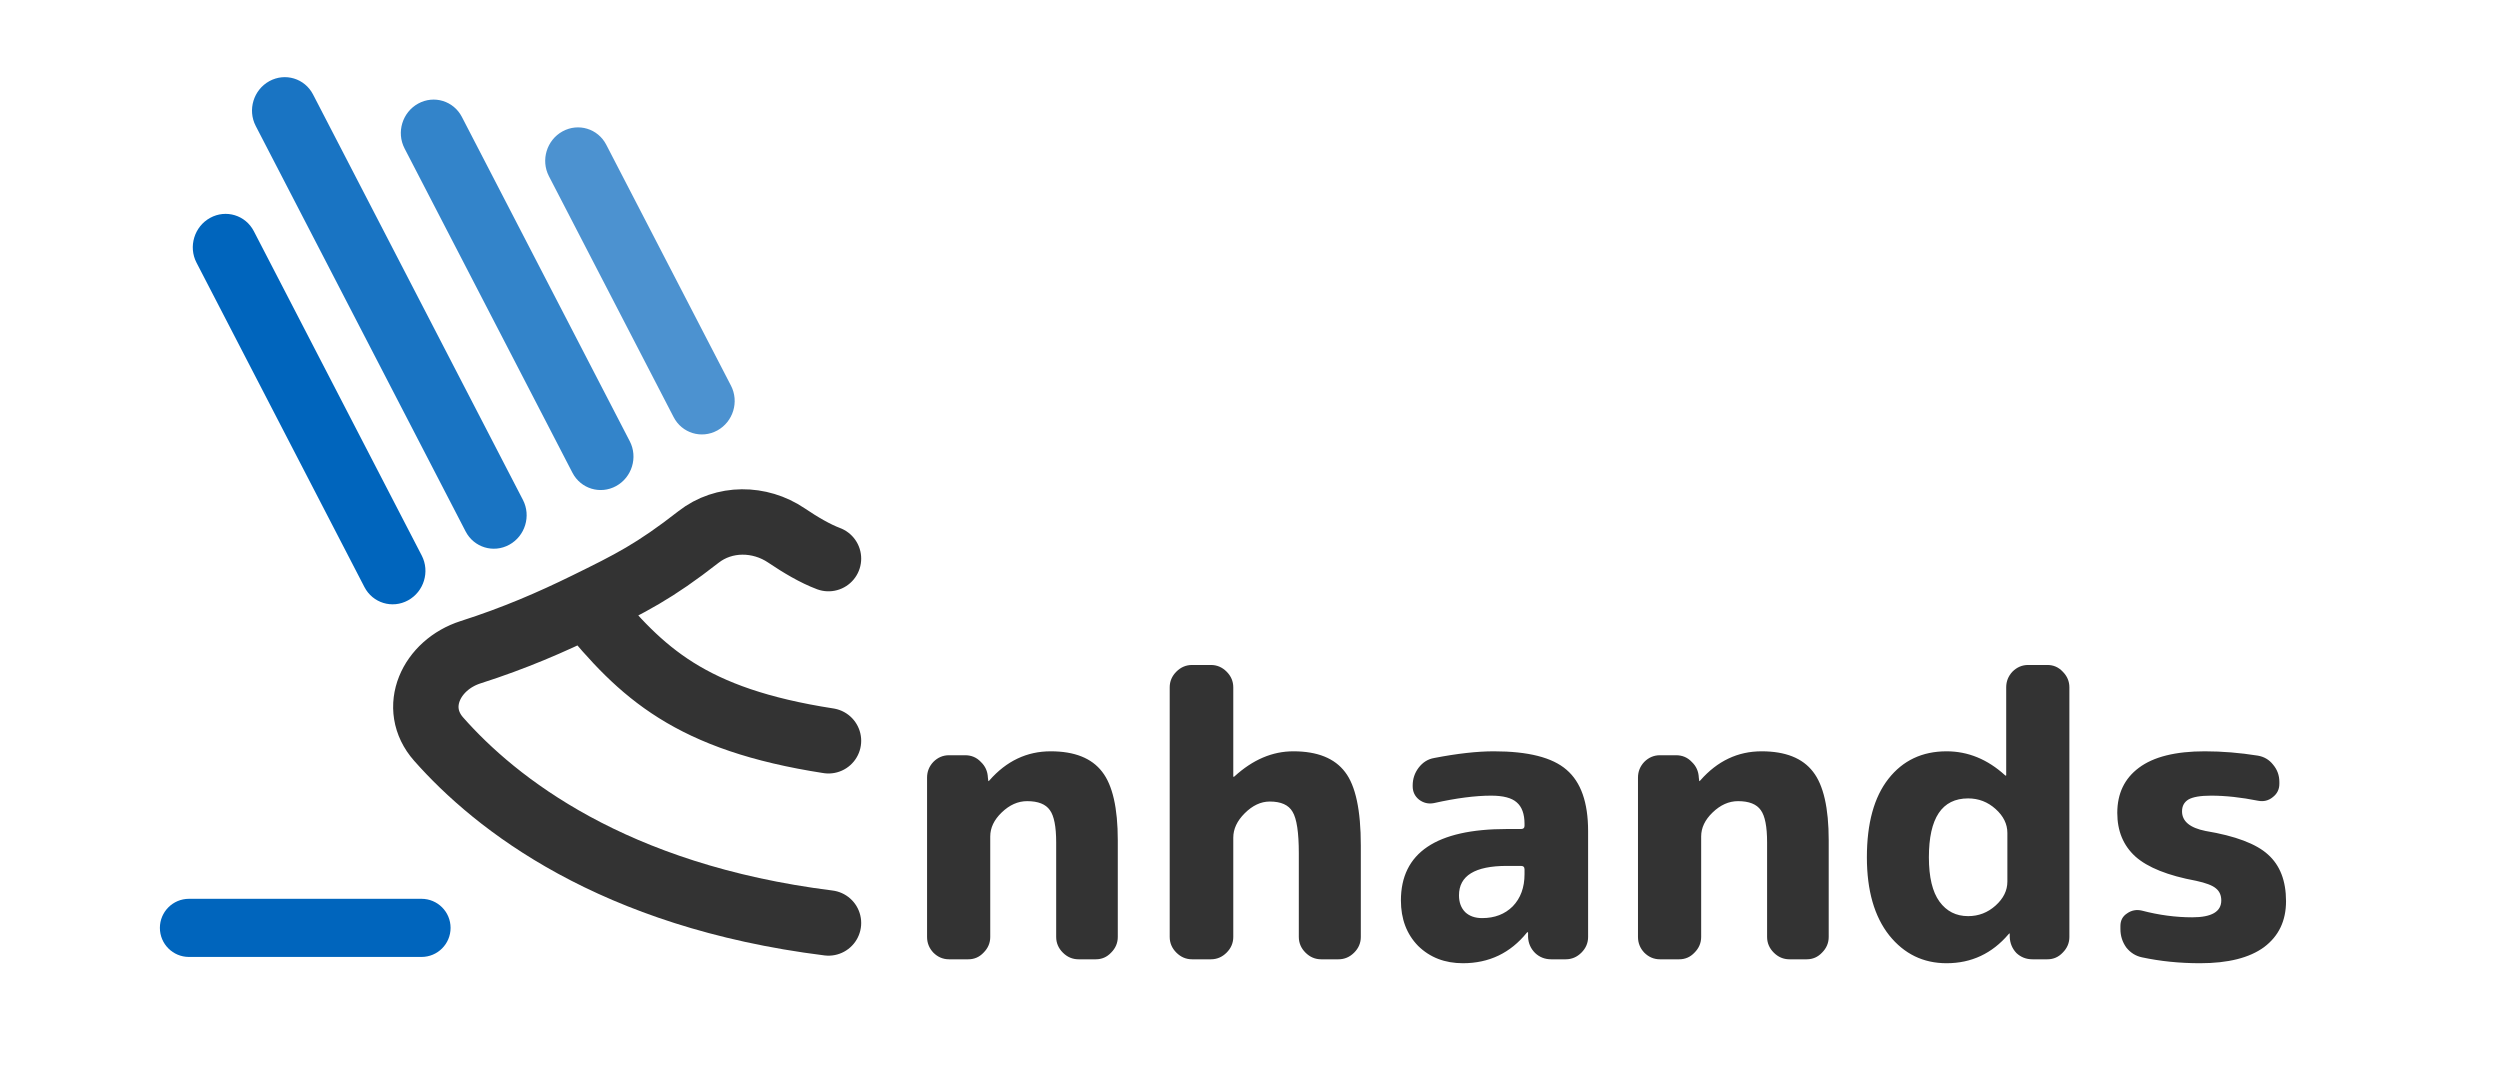
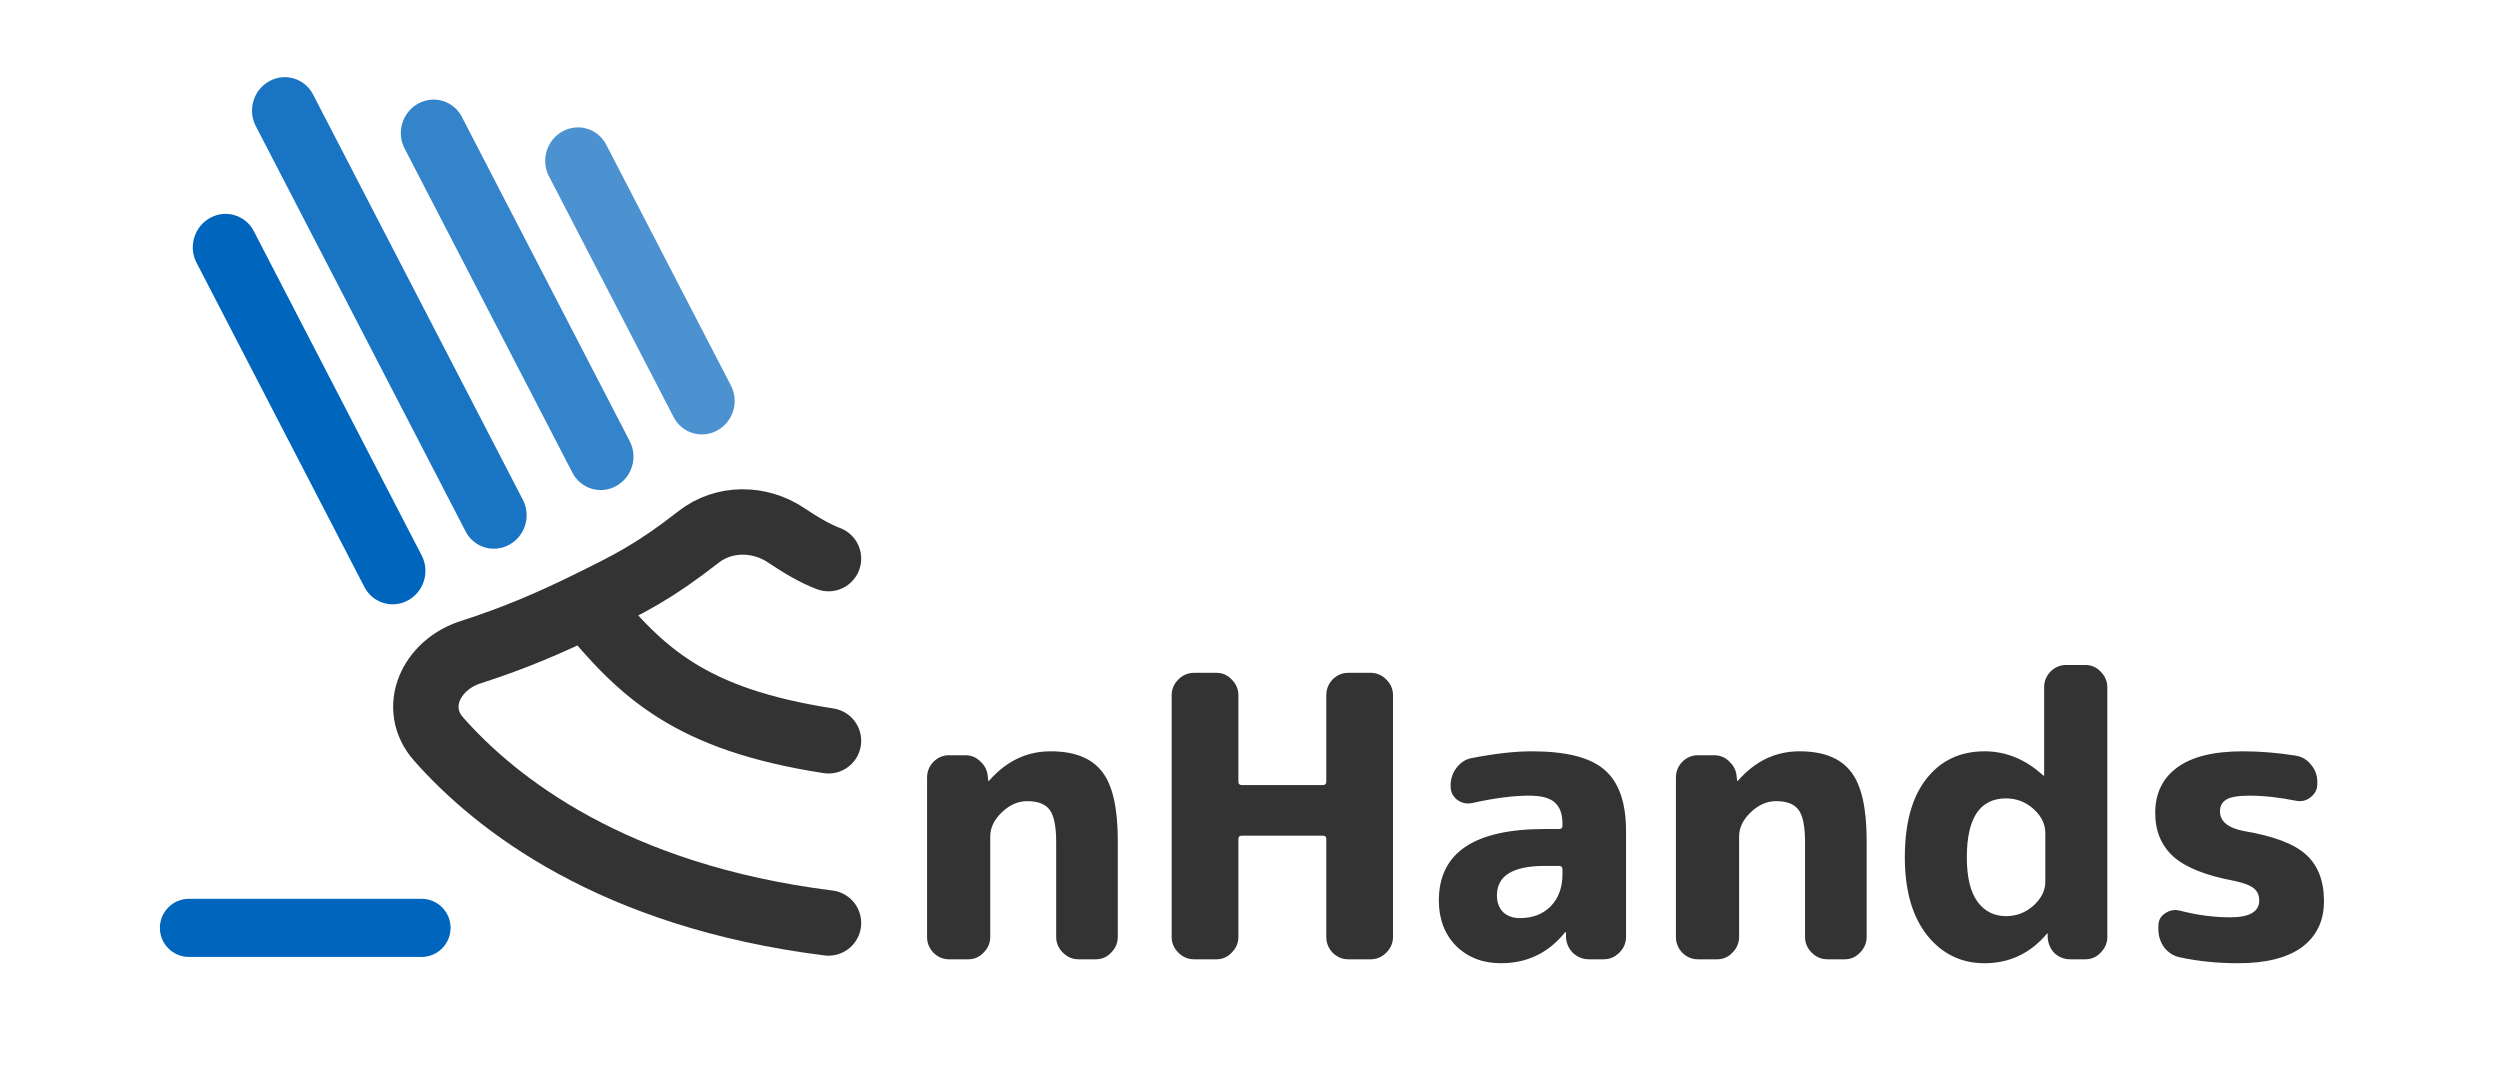
- <svg xmlns="http://www.w3.org/2000/svg" width="344" height="148" viewBox="0 0 344 148" fill="none">
-   <rect x="22" y="123.676" width="40" height="8" rx="4" fill="#0065BD" />
-   <rect width="9" height="59.258" rx="4.5" transform="matrix(0.876464 -0.481467 0.459712 0.888068 24.9698 32.146)" fill="#0065BD" />
-   <rect width="9" height="71.827" rx="4.5" transform="matrix(0.876464 -0.481467 0.459712 0.888068 33.1174 13.3332)" fill="#0065BD" fill-opacity="0.9" />
-   <rect width="9" height="59.258" rx="4.5" transform="matrix(0.876464 -0.481467 0.459712 0.888068 53.5955 16.4211)" fill="#0065BD" fill-opacity="0.8" />
-   <rect width="9" height="46.338" rx="4.5" transform="matrix(0.876464 -0.481467 0.459712 0.888068 73.4607 20.2446)" fill="#0065BD" fill-opacity="0.7" />
-   <path d="M114 76.864C112.183 76.187 110.114 74.963 108.217 73.68C104.542 71.194 99.624 71.15 96.126 73.88C90.026 78.641 86.792 80.248 80.667 83.254M80.667 83.254C75.875 85.606 70.773 87.823 64.767 89.74C59.306 91.484 56.56 97.4 60.353 101.698C68.191 110.581 84.284 123.282 114 127M80.667 83.254C88.286 92.593 94.952 98.983 114 101.932" stroke="black" stroke-opacity="0.8" stroke-width="9" stroke-linecap="round" />
-   <path d="M130.588 132C129.76 132 129.04 131.694 128.428 131.082C127.852 130.47 127.564 129.75 127.564 128.922V106.998C127.564 106.17 127.852 105.45 128.428 104.838C129.04 104.226 129.76 103.92 130.588 103.92H132.802C133.666 103.92 134.386 104.226 134.962 104.838C135.574 105.414 135.898 106.134 135.934 106.998L135.988 107.43C135.988 107.466 136.006 107.484 136.042 107.484L136.15 107.376C138.49 104.712 141.298 103.38 144.574 103.38C147.85 103.38 150.208 104.316 151.648 106.188C153.088 108.024 153.808 111.174 153.808 115.638V128.922C153.808 129.75 153.502 130.47 152.89 131.082C152.314 131.694 151.612 132 150.784 132H148.408C147.58 132 146.86 131.694 146.248 131.082C145.636 130.47 145.33 129.75 145.33 128.922V115.908C145.33 113.748 145.042 112.272 144.466 111.48C143.89 110.652 142.846 110.238 141.334 110.238C140.074 110.238 138.904 110.76 137.824 111.804C136.78 112.812 136.258 113.91 136.258 115.098V128.922C136.258 129.75 135.952 130.47 135.34 131.082C134.764 131.694 134.062 132 133.234 132H130.588ZM164.029 132C163.201 132 162.481 131.694 161.869 131.082C161.257 130.47 160.951 129.75 160.951 128.922V94.578C160.951 93.75 161.257 93.03 161.869 92.418C162.481 91.806 163.201 91.5 164.029 91.5H166.621C167.449 91.5 168.169 91.806 168.781 92.418C169.393 93.03 169.699 93.75 169.699 94.578V106.836C169.699 106.872 169.717 106.89 169.753 106.89C169.789 106.89 169.825 106.872 169.861 106.836C172.381 104.532 175.081 103.38 177.961 103.38C181.273 103.38 183.649 104.334 185.089 106.242C186.529 108.114 187.249 111.48 187.249 116.34V128.922C187.249 129.75 186.943 130.47 186.331 131.082C185.719 131.694 184.999 132 184.171 132H181.795C180.967 132 180.247 131.694 179.635 131.082C179.023 130.47 178.717 129.75 178.717 128.922V117.42C178.717 114.54 178.429 112.632 177.853 111.696C177.313 110.76 176.269 110.292 174.721 110.292C173.497 110.292 172.345 110.832 171.265 111.912C170.221 112.956 169.699 114.072 169.699 115.26V128.922C169.699 129.75 169.393 130.47 168.781 131.082C168.169 131.694 167.449 132 166.621 132H164.029ZM207.345 119.148C202.953 119.148 200.757 120.498 200.757 123.198C200.757 124.17 201.045 124.944 201.621 125.52C202.197 126.06 202.971 126.33 203.943 126.33C205.671 126.33 207.075 125.79 208.155 124.71C209.235 123.594 209.775 122.118 209.775 120.282V119.634C209.775 119.31 209.613 119.148 209.289 119.148H207.345ZM201.297 132.54C198.813 132.54 196.761 131.748 195.141 130.164C193.557 128.544 192.765 126.456 192.765 123.9C192.765 117.348 197.625 114.072 207.345 114.072H209.289C209.613 114.072 209.775 113.928 209.775 113.64V113.37C209.775 112.002 209.415 111.012 208.695 110.4C208.011 109.788 206.841 109.482 205.185 109.482C202.989 109.482 200.361 109.824 197.301 110.508C196.545 110.652 195.861 110.49 195.249 110.022C194.673 109.554 194.385 108.942 194.385 108.186V108.078C194.385 107.178 194.655 106.368 195.195 105.648C195.771 104.892 196.491 104.442 197.355 104.298C200.523 103.686 203.259 103.38 205.563 103.38C210.279 103.38 213.609 104.226 215.553 105.918C217.533 107.61 218.523 110.418 218.523 114.342V128.922C218.523 129.75 218.217 130.47 217.605 131.082C216.993 131.694 216.273 132 215.445 132H213.447C212.583 132 211.845 131.712 211.233 131.136C210.621 130.524 210.297 129.786 210.261 128.922V128.328C210.261 128.292 210.243 128.274 210.207 128.274C210.135 128.274 210.099 128.292 210.099 128.328C207.831 131.136 204.897 132.54 201.297 132.54ZM228.41 132C227.582 132 226.862 131.694 226.25 131.082C225.674 130.47 225.386 129.75 225.386 128.922V106.998C225.386 106.17 225.674 105.45 226.25 104.838C226.862 104.226 227.582 103.92 228.41 103.92H230.624C231.488 103.92 232.208 104.226 232.784 104.838C233.396 105.414 233.72 106.134 233.756 106.998L233.81 107.43C233.81 107.466 233.828 107.484 233.864 107.484L233.972 107.376C236.312 104.712 239.12 103.38 242.396 103.38C245.672 103.38 248.03 104.316 249.47 106.188C250.91 108.024 251.63 111.174 251.63 115.638V128.922C251.63 129.75 251.324 130.47 250.712 131.082C250.136 131.694 249.434 132 248.606 132H246.23C245.402 132 244.682 131.694 244.07 131.082C243.458 130.47 243.152 129.75 243.152 128.922V115.908C243.152 113.748 242.864 112.272 242.288 111.48C241.712 110.652 240.668 110.238 239.156 110.238C237.896 110.238 236.726 110.76 235.646 111.804C234.602 112.812 234.08 113.91 234.08 115.098V128.922C234.08 129.75 233.774 130.47 233.162 131.082C232.586 131.694 231.884 132 231.056 132H228.41ZM270.815 109.86C267.215 109.86 265.415 112.56 265.415 117.96C265.415 120.696 265.901 122.73 266.873 124.062C267.845 125.394 269.159 126.06 270.815 126.06C272.255 126.06 273.515 125.574 274.595 124.602C275.675 123.63 276.215 122.532 276.215 121.308V114.612C276.215 113.388 275.675 112.29 274.595 111.318C273.515 110.346 272.255 109.86 270.815 109.86ZM267.845 132.54C264.641 132.54 262.013 131.262 259.961 128.706C257.909 126.114 256.883 122.532 256.883 117.96C256.883 113.28 257.873 109.68 259.853 107.16C261.833 104.64 264.497 103.38 267.845 103.38C270.797 103.38 273.479 104.478 275.891 106.674C275.927 106.71 275.963 106.728 275.999 106.728C276.035 106.728 276.053 106.71 276.053 106.674V94.578C276.053 93.75 276.341 93.03 276.917 92.418C277.529 91.806 278.249 91.5 279.077 91.5H281.723C282.551 91.5 283.253 91.806 283.829 92.418C284.441 93.03 284.747 93.75 284.747 94.578V128.922C284.747 129.75 284.441 130.47 283.829 131.082C283.253 131.694 282.551 132 281.723 132H279.671C278.807 132 278.069 131.712 277.457 131.136C276.881 130.524 276.575 129.786 276.539 128.922V128.49C276.539 128.454 276.521 128.436 276.485 128.436L276.377 128.544C274.109 131.208 271.265 132.54 267.845 132.54ZM302.192 121.2C298.304 120.48 295.514 119.364 293.822 117.852C292.166 116.34 291.338 114.342 291.338 111.858C291.338 109.194 292.328 107.124 294.308 105.648C296.324 104.136 299.348 103.38 303.38 103.38C305.756 103.38 308.186 103.578 310.67 103.974C311.534 104.118 312.236 104.532 312.776 105.216C313.352 105.9 313.64 106.692 313.64 107.592V107.862C313.64 108.618 313.334 109.23 312.722 109.698C312.146 110.166 311.48 110.328 310.724 110.184C308.384 109.716 306.224 109.482 304.244 109.482C302.768 109.482 301.724 109.662 301.112 110.022C300.536 110.382 300.248 110.922 300.248 111.642C300.248 113.01 301.328 113.91 303.488 114.342C307.592 115.026 310.454 116.106 312.074 117.582C313.73 119.058 314.558 121.2 314.558 124.008C314.558 126.708 313.55 128.814 311.534 130.326C309.518 131.802 306.584 132.54 302.732 132.54C299.924 132.54 297.26 132.27 294.74 131.73C293.876 131.55 293.156 131.1 292.58 130.38C292.04 129.624 291.77 128.778 291.77 127.842V127.41C291.77 126.654 292.076 126.078 292.688 125.682C293.3 125.25 293.984 125.124 294.74 125.304C297.08 125.916 299.384 126.222 301.652 126.222C304.316 126.222 305.648 125.448 305.648 123.9C305.648 123.18 305.396 122.622 304.892 122.226C304.424 121.83 303.524 121.488 302.192 121.2Z" fill="black" fill-opacity="0.8" />
+ <svg xmlns="http://www.w3.org/2000/svg" width="344" height="148" viewBox="0 0 344 148" fill="none" version="1.1" id="svg18">
+   <defs id="defs22" />
+   <rect x="22" y="123.676" width="40" height="8" rx="4" fill="#0065BD " id="rect4" />
+   <rect width="9" height="59.258" rx="4.5" transform="matrix(0.876464 -0.481467 0.459712 0.888068 24.9698 32.146)" fill="#0065BD " id="rect6" />
+   <rect width="9" height="71.827" rx="4.5" transform="matrix(0.876464 -0.481467 0.459712 0.888068 33.1174 13.3332)" fill="#0065BD " fill-opacity="0.9" id="rect8" />
+   <rect width="9" height="59.258" rx="4.5" transform="matrix(0.876464 -0.481467 0.459712 0.888068 53.5955 16.4211)" fill="#0065BD " fill-opacity="0.8" id="rect10" />
+   <rect width="9" height="46.338" rx="4.5" transform="matrix(0.876464 -0.481467 0.459712 0.888068 73.4607 20.2446)" fill="#0065BD " fill-opacity="0.7" id="rect12" />
+   <path d="M114 76.864C112.183 76.187 110.114 74.963 108.217 73.68C104.542 71.194 99.624 71.15 96.126 73.88C90.026 78.641 86.792 80.248 80.667 83.254M80.667 83.254C75.875 85.606 70.773 87.823 64.767 89.74C59.306 91.484 56.56 97.4 60.353 101.698C68.191 110.581 84.284 123.282 114 127M80.667 83.254C88.286 92.593 94.952 98.983 114 101.932" stroke="black" stroke-opacity="0.8" stroke-width="9" stroke-linecap="round" id="path14" />
+   <path d="M130.588 132C129.76 132 129.04 131.694 128.428 131.082C127.852 130.47 127.564 129.75 127.564 128.922V106.998C127.564 106.17 127.852 105.45 128.428 104.838C129.04 104.226 129.76 103.92 130.588 103.92H132.802C133.666 103.92 134.386 104.226 134.962 104.838C135.574 105.414 135.898 106.134 135.934 106.998L135.988 107.43C135.988 107.466 136.006 107.484 136.042 107.484L136.15 107.376C138.49 104.712 141.298 103.38 144.574 103.38C147.85 103.38 150.208 104.316 151.648 106.188C153.088 108.024 153.808 111.174 153.808 115.638V128.922C153.808 129.75 153.502 130.47 152.89 131.082C152.314 131.694 151.612 132 150.784 132H148.408C147.58 132 146.86 131.694 146.248 131.082C145.636 130.47 145.33 129.75 145.33 128.922V115.908C145.33 113.748 145.042 112.272 144.466 111.48C143.89 110.652 142.846 110.238 141.334 110.238C140.074 110.238 138.904 110.76 137.824 111.804C136.78 112.812 136.258 113.91 136.258 115.098V128.922C136.258 129.75 135.952 130.47 135.34 131.082C134.764 131.694 134.062 132 133.234 132H130.588ZM164.299 132C163.471 132 162.751 131.694 162.139 131.082C161.527 130.47 161.221 129.75 161.221 128.922V95.658C161.221 94.83 161.527 94.11 162.139 93.498C162.751 92.886 163.471 92.58 164.299 92.58H167.377C168.205 92.58 168.907 92.886 169.483 93.498C170.095 94.11 170.401 94.83 170.401 95.658V107.538C170.401 107.862 170.563 108.024 170.887 108.024H182.011C182.335 108.024 182.497 107.862 182.497 107.538V95.658C182.497 94.83 182.785 94.11 183.361 93.498C183.973 92.886 184.693 92.58 185.521 92.58H188.599C189.427 92.58 190.147 92.886 190.759 93.498C191.371 94.11 191.677 94.83 191.677 95.658V128.922C191.677 129.75 191.371 130.47 190.759 131.082C190.147 131.694 189.427 132 188.599 132H185.521C184.693 132 183.973 131.694 183.361 131.082C182.785 130.47 182.497 129.75 182.497 128.922V115.422C182.497 115.134 182.335 114.99 182.011 114.99H170.887C170.563 114.99 170.401 115.134 170.401 115.422V128.922C170.401 129.75 170.095 130.47 169.483 131.082C168.907 131.694 168.205 132 167.377 132H164.299ZM212.565 119.148C208.173 119.148 205.977 120.498 205.977 123.198C205.977 124.17 206.265 124.944 206.841 125.52C207.417 126.06 208.191 126.33 209.163 126.33C210.891 126.33 212.295 125.79 213.375 124.71C214.455 123.594 214.995 122.118 214.995 120.282V119.634C214.995 119.31 214.833 119.148 214.509 119.148H212.565ZM206.517 132.54C204.033 132.54 201.981 131.748 200.361 130.164C198.777 128.544 197.985 126.456 197.985 123.9C197.985 117.348 202.845 114.072 212.565 114.072H214.509C214.833 114.072 214.995 113.928 214.995 113.64V113.37C214.995 112.002 214.635 111.012 213.915 110.4C213.231 109.788 212.061 109.482 210.405 109.482C208.209 109.482 205.581 109.824 202.521 110.508C201.765 110.652 201.081 110.49 200.469 110.022C199.893 109.554 199.605 108.942 199.605 108.186V108.078C199.605 107.178 199.875 106.368 200.415 105.648C200.991 104.892 201.711 104.442 202.575 104.298C205.743 103.686 208.479 103.38 210.783 103.38C215.499 103.38 218.829 104.226 220.773 105.918C222.753 107.61 223.743 110.418 223.743 114.342V128.922C223.743 129.75 223.437 130.47 222.825 131.082C222.213 131.694 221.493 132 220.665 132H218.667C217.803 132 217.065 131.712 216.453 131.136C215.841 130.524 215.517 129.786 215.481 128.922V128.328C215.481 128.292 215.463 128.274 215.427 128.274C215.355 128.274 215.319 128.292 215.319 128.328C213.051 131.136 210.117 132.54 206.517 132.54ZM233.631 132C232.803 132 232.083 131.694 231.471 131.082C230.895 130.47 230.607 129.75 230.607 128.922V106.998C230.607 106.17 230.895 105.45 231.471 104.838C232.083 104.226 232.803 103.92 233.631 103.92H235.845C236.709 103.92 237.429 104.226 238.005 104.838C238.617 105.414 238.941 106.134 238.977 106.998L239.031 107.43C239.031 107.466 239.049 107.484 239.085 107.484L239.193 107.376C241.533 104.712 244.341 103.38 247.617 103.38C250.893 103.38 253.251 104.316 254.691 106.188C256.131 108.024 256.851 111.174 256.851 115.638V128.922C256.851 129.75 256.545 130.47 255.933 131.082C255.357 131.694 254.655 132 253.827 132H251.451C250.623 132 249.903 131.694 249.291 131.082C248.679 130.47 248.373 129.75 248.373 128.922V115.908C248.373 113.748 248.085 112.272 247.509 111.48C246.933 110.652 245.889 110.238 244.377 110.238C243.117 110.238 241.947 110.76 240.867 111.804C239.823 112.812 239.301 113.91 239.301 115.098V128.922C239.301 129.75 238.995 130.47 238.383 131.082C237.807 131.694 237.105 132 236.277 132H233.631ZM276.036 109.86C272.436 109.86 270.636 112.56 270.636 117.96C270.636 120.696 271.122 122.73 272.094 124.062C273.066 125.394 274.38 126.06 276.036 126.06C277.476 126.06 278.736 125.574 279.816 124.602C280.896 123.63 281.436 122.532 281.436 121.308V114.612C281.436 113.388 280.896 112.29 279.816 111.318C278.736 110.346 277.476 109.86 276.036 109.86ZM273.066 132.54C269.862 132.54 267.234 131.262 265.182 128.706C263.13 126.114 262.104 122.532 262.104 117.96C262.104 113.28 263.094 109.68 265.074 107.16C267.054 104.64 269.718 103.38 273.066 103.38C276.018 103.38 278.7 104.478 281.112 106.674C281.148 106.71 281.184 106.728 281.22 106.728C281.256 106.728 281.274 106.71 281.274 106.674V94.578C281.274 93.75 281.562 93.03 282.138 92.418C282.75 91.806 283.47 91.5 284.298 91.5H286.944C287.772 91.5 288.474 91.806 289.05 92.418C289.662 93.03 289.968 93.75 289.968 94.578V128.922C289.968 129.75 289.662 130.47 289.05 131.082C288.474 131.694 287.772 132 286.944 132H284.892C284.028 132 283.29 131.712 282.678 131.136C282.102 130.524 281.796 129.786 281.76 128.922V128.49C281.76 128.454 281.742 128.436 281.706 128.436L281.598 128.544C279.33 131.208 276.486 132.54 273.066 132.54ZM307.413 121.2C303.525 120.48 300.735 119.364 299.043 117.852C297.387 116.34 296.559 114.342 296.559 111.858C296.559 109.194 297.549 107.124 299.529 105.648C301.545 104.136 304.569 103.38 308.601 103.38C310.977 103.38 313.407 103.578 315.891 103.974C316.755 104.118 317.457 104.532 317.997 105.216C318.573 105.9 318.861 106.692 318.861 107.592V107.862C318.861 108.618 318.555 109.23 317.943 109.698C317.367 110.166 316.701 110.328 315.945 110.184C313.605 109.716 311.445 109.482 309.465 109.482C307.989 109.482 306.945 109.662 306.333 110.022C305.757 110.382 305.469 110.922 305.469 111.642C305.469 113.01 306.549 113.91 308.709 114.342C312.813 115.026 315.675 116.106 317.295 117.582C318.951 119.058 319.779 121.2 319.779 124.008C319.779 126.708 318.771 128.814 316.755 130.326C314.739 131.802 311.805 132.54 307.953 132.54C305.145 132.54 302.481 132.27 299.961 131.73C299.097 131.55 298.377 131.1 297.801 130.38C297.261 129.624 296.991 128.778 296.991 127.842V127.41C296.991 126.654 297.297 126.078 297.909 125.682C298.521 125.25 299.205 125.124 299.961 125.304C302.301 125.916 304.605 126.222 306.873 126.222C309.537 126.222 310.869 125.448 310.869 123.9C310.869 123.18 310.617 122.622 310.113 122.226C309.645 121.83 308.745 121.488 307.413 121.2Z" fill="black" fill-opacity="0.8" id="path16" />
</svg>
